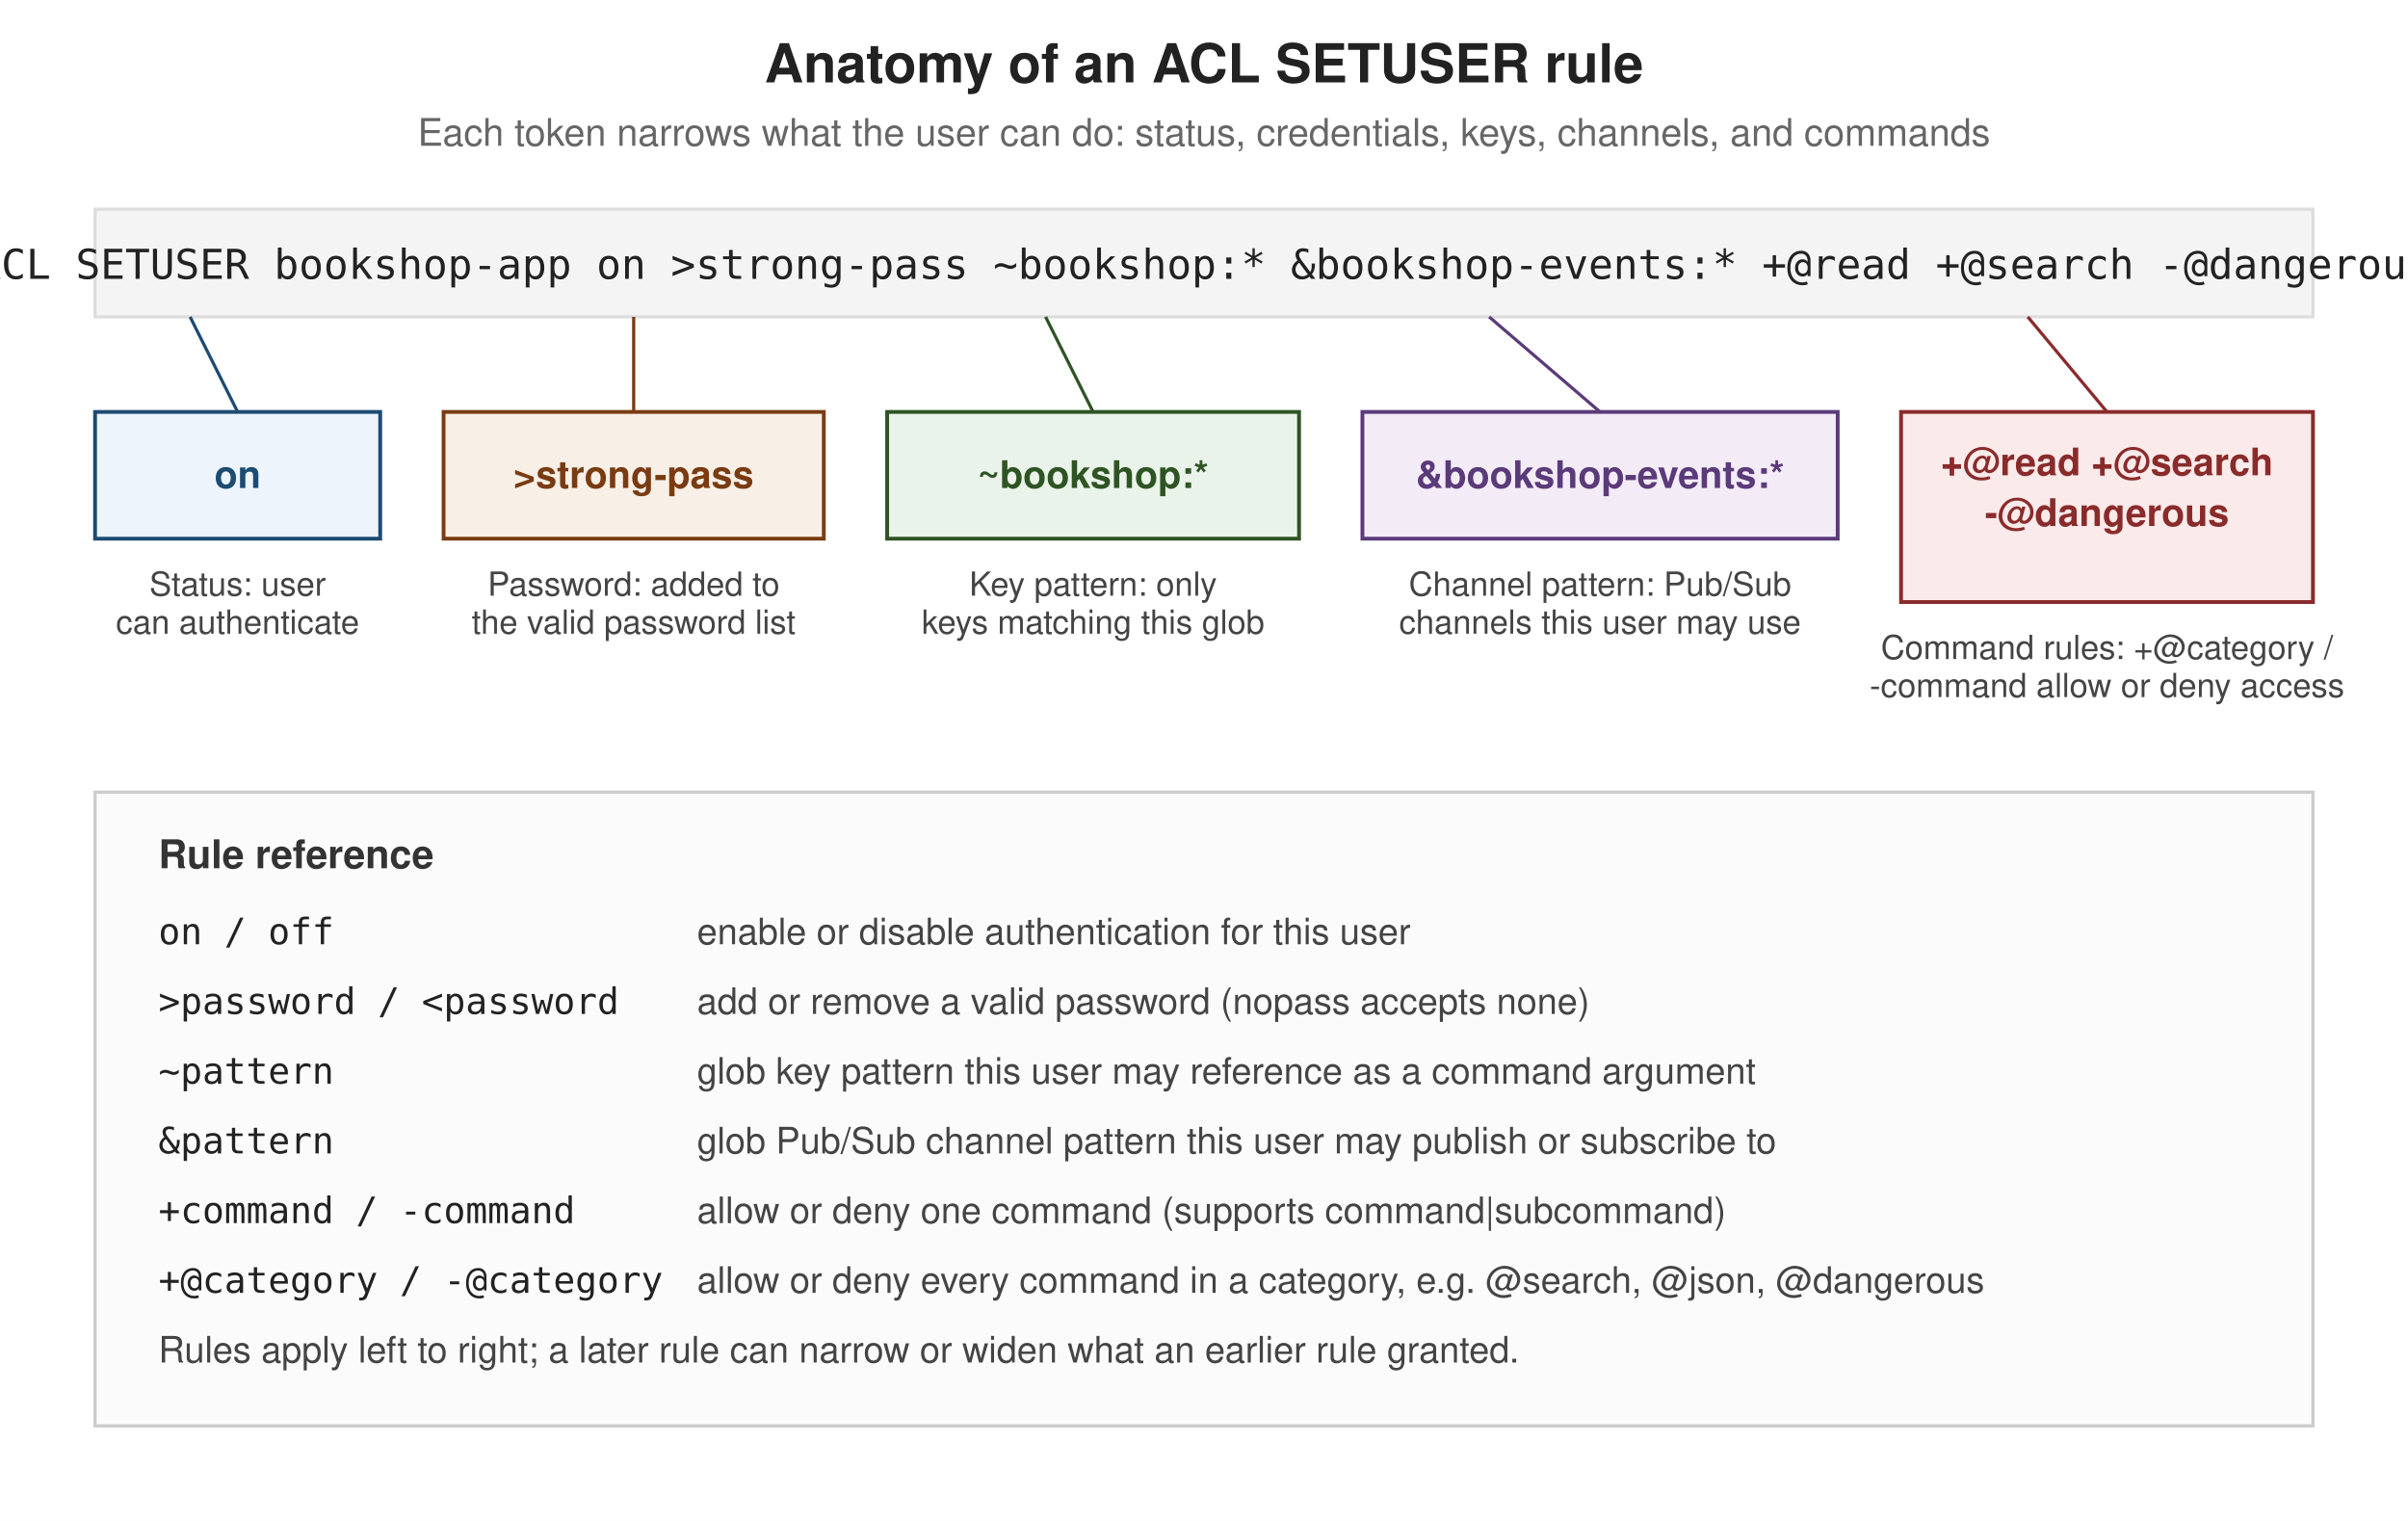
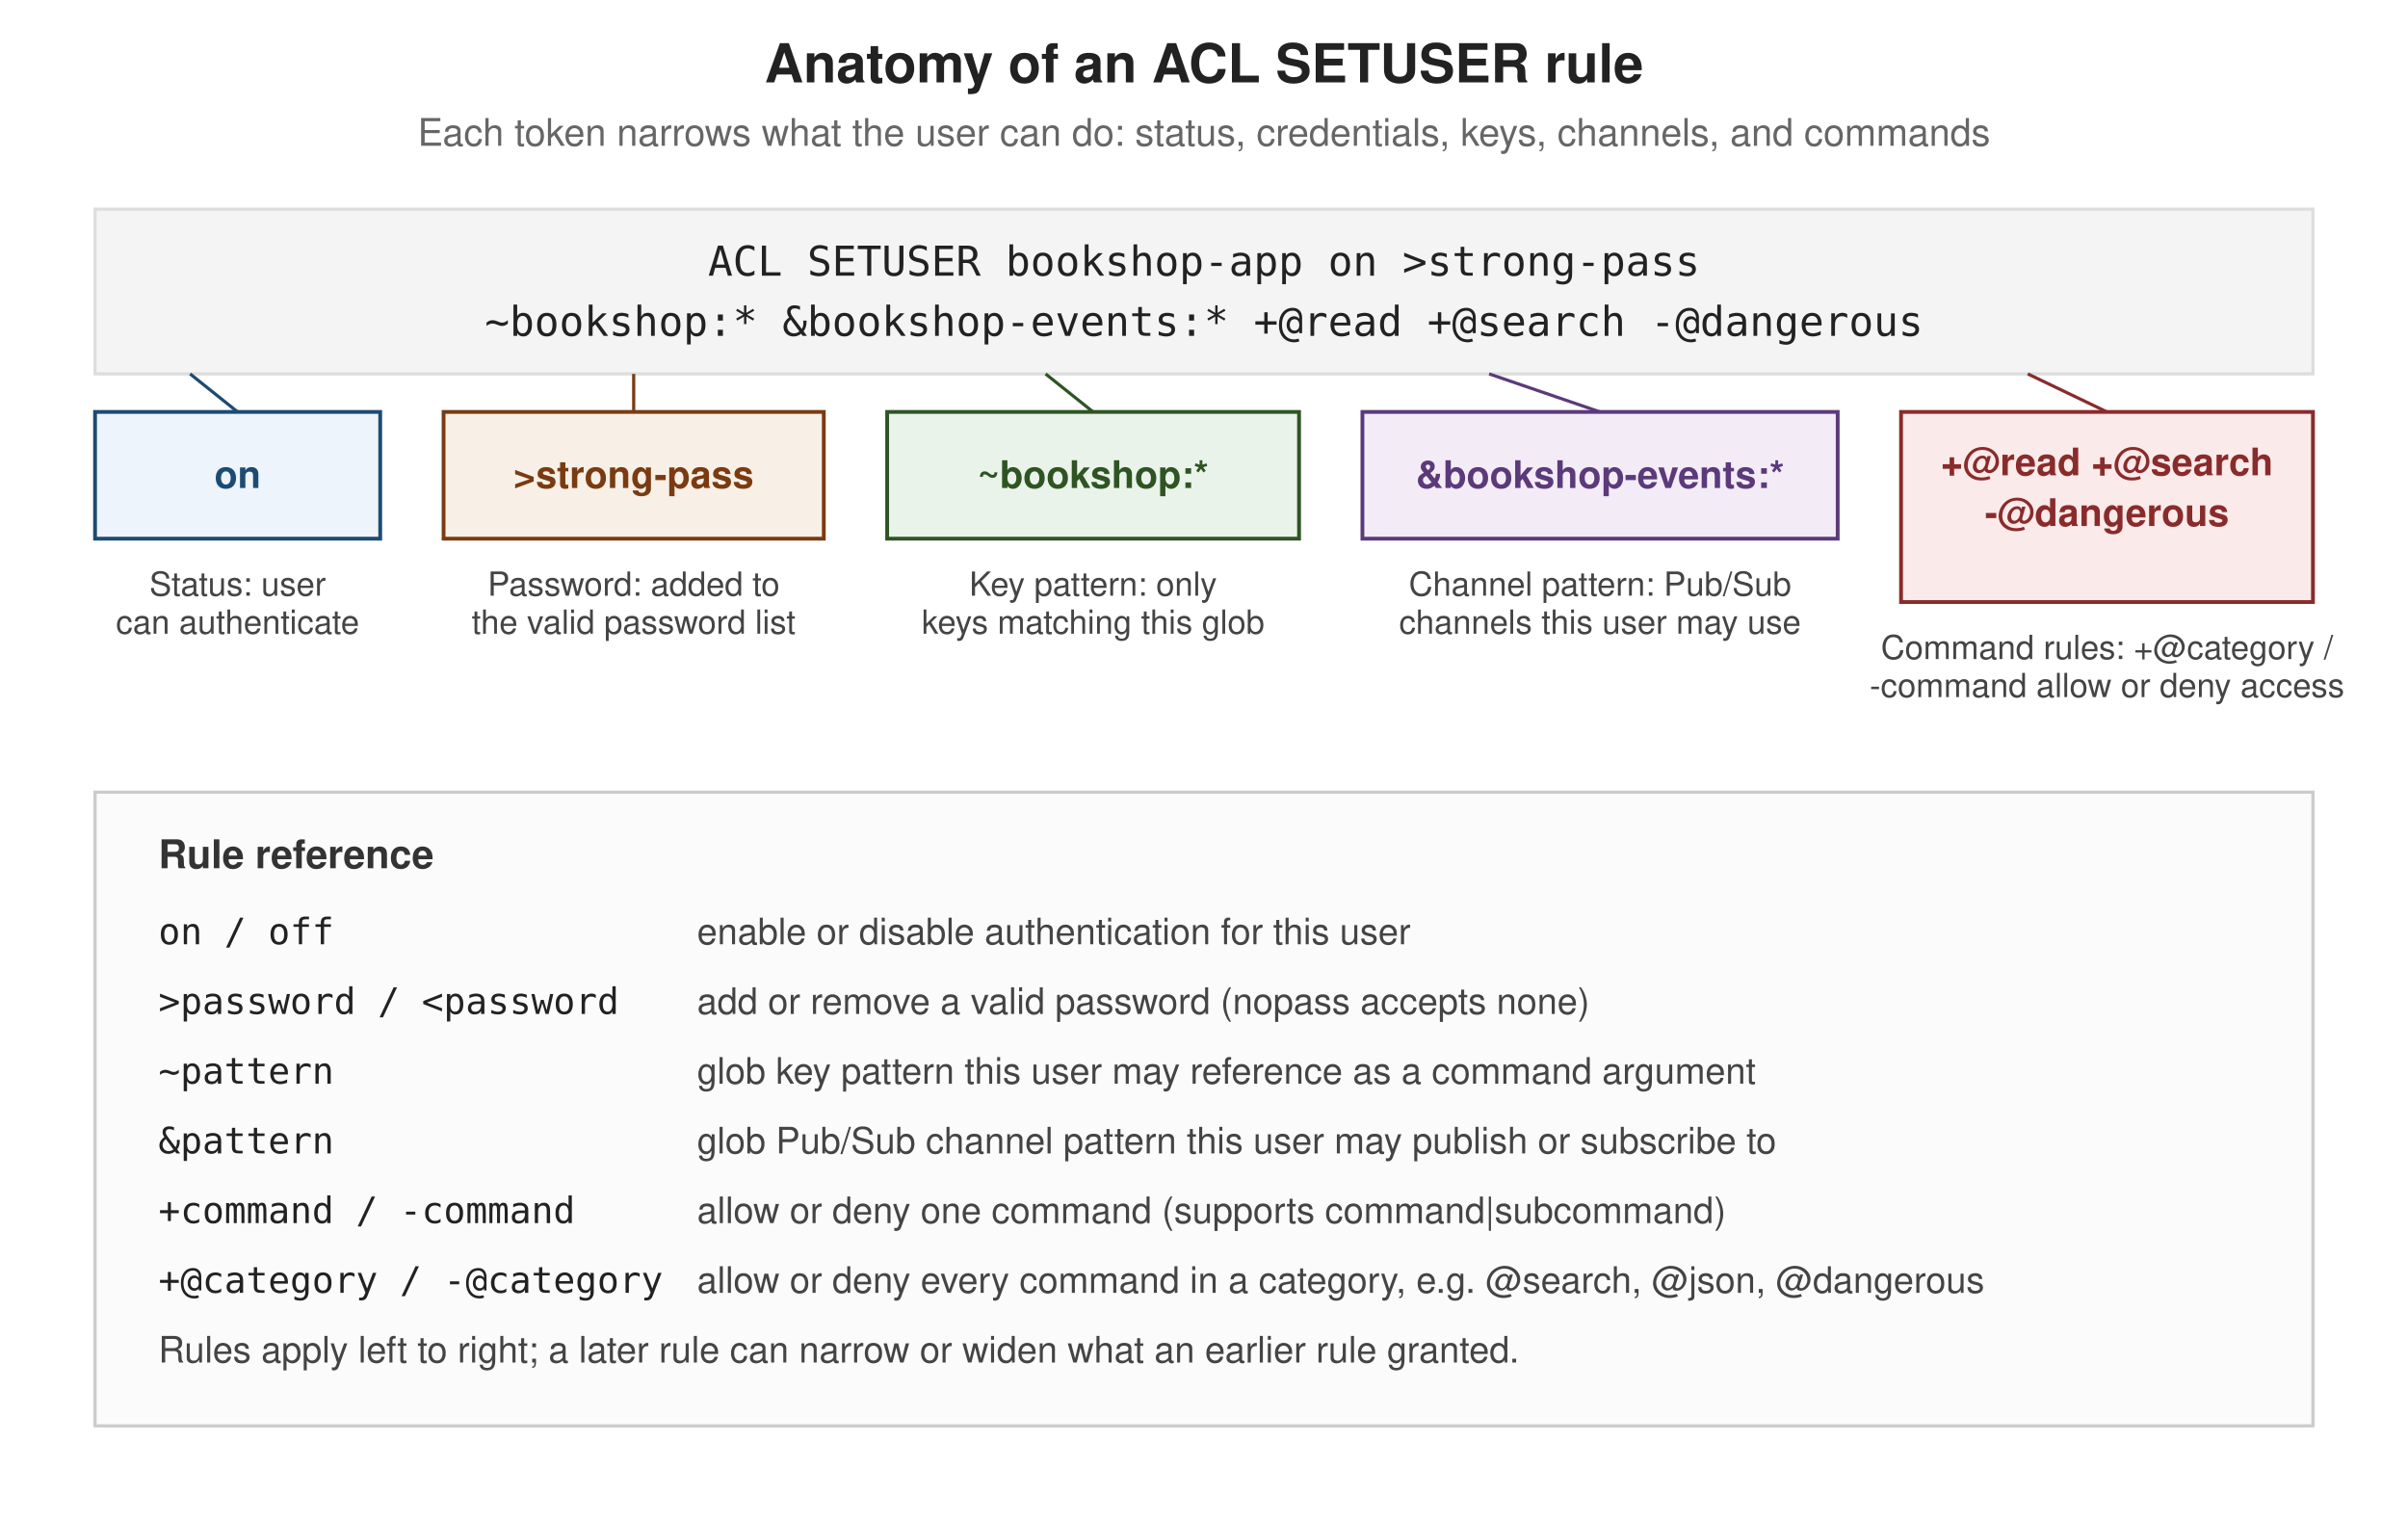
<svg xmlns="http://www.w3.org/2000/svg" viewBox="0 0 760 480" font-family="Helvetica, Arial, sans-serif">
  <rect x="0" y="0" width="760" height="480" fill="#ffffff" />
  <text x="380" y="26" font-size="17" font-weight="bold" fill="#222222" text-anchor="middle">Anatomy of an ACL SETUSER rule</text>
  <text x="380" y="46" font-size="12" fill="#666666" text-anchor="middle">Each token narrows what the user can do: status, credentials, keys, channels, and commands</text>
-   <rect x="30" y="66" width="700" height="34" fill="#f4f4f4" stroke="#dddddd" stroke-width="1" />
-   <text x="380" y="88" font-size="13" fill="#222222" text-anchor="middle" font-family="Menlo, Consolas, monospace">ACL SETUSER bookshop-app on &gt;strong-pass ~bookshop:* &amp;bookshop-events:* +@read +@search -@dangerous</text>
+   <rect x="30" y="66" width="700" height="52" fill="#f4f4f4" stroke="#dddddd" stroke-width="1" />
+   <text x="380" y="87" font-size="13" fill="#222222" text-anchor="middle" font-family="Menlo, Consolas, monospace">ACL SETUSER bookshop-app on &gt;strong-pass</text>
+   <text x="380" y="106" font-size="13" fill="#222222" text-anchor="middle" font-family="Menlo, Consolas, monospace">~bookshop:* &amp;bookshop-events:* +@read +@search -@dangerous</text>
  <rect x="30" y="130" width="90" height="40" fill="#eef4fb" stroke="#1c4b73" stroke-width="1.2" />
  <text x="75" y="154" font-size="12" font-weight="bold" fill="#1c4b73" text-anchor="middle">on</text>
-   <line x1="60" y1="100" x2="75" y2="130" stroke="#1c4b73" stroke-width="1" />
+   <line x1="60" y1="118" x2="75" y2="130" stroke="#1c4b73" stroke-width="1" />
  <text x="75" y="188" font-size="10.5" fill="#444444" text-anchor="middle">Status: user</text>
  <text x="75" y="200" font-size="10.5" fill="#444444" text-anchor="middle">can authenticate</text>
  <rect x="140" y="130" width="120" height="40" fill="#f8f0e6" stroke="#7a3b12" stroke-width="1.2" />
  <text x="200" y="154" font-size="12" font-weight="bold" fill="#7a3b12" text-anchor="middle">&gt;strong-pass</text>
-   <line x1="200" y1="100" x2="200" y2="130" stroke="#7a3b12" stroke-width="1" />
+   <line x1="200" y1="118" x2="200" y2="130" stroke="#7a3b12" stroke-width="1" />
  <text x="200" y="188" font-size="10.5" fill="#444444" text-anchor="middle">Password: added to</text>
  <text x="200" y="200" font-size="10.5" fill="#444444" text-anchor="middle">the valid password list</text>
  <rect x="280" y="130" width="130" height="40" fill="#eaf3ea" stroke="#2f5424" stroke-width="1.2" />
  <text x="345" y="154" font-size="12" font-weight="bold" fill="#2f5424" text-anchor="middle">~bookshop:*</text>
-   <line x1="330" y1="100" x2="345" y2="130" stroke="#2f5424" stroke-width="1" />
+   <line x1="330" y1="118" x2="345" y2="130" stroke="#2f5424" stroke-width="1" />
  <text x="345" y="188" font-size="10.5" fill="#444444" text-anchor="middle">Key pattern: only</text>
  <text x="345" y="200" font-size="10.5" fill="#444444" text-anchor="middle">keys matching this glob</text>
  <rect x="430" y="130" width="150" height="40" fill="#f3ecf7" stroke="#5b3a7a" stroke-width="1.2" />
  <text x="505" y="154" font-size="12" font-weight="bold" fill="#5b3a7a" text-anchor="middle">&amp;bookshop-events:*</text>
-   <line x1="470" y1="100" x2="505" y2="130" stroke="#5b3a7a" stroke-width="1" />
+   <line x1="470" y1="118" x2="505" y2="130" stroke="#5b3a7a" stroke-width="1" />
  <text x="505" y="188" font-size="10.5" fill="#444444" text-anchor="middle">Channel pattern: Pub/Sub</text>
  <text x="505" y="200" font-size="10.5" fill="#444444" text-anchor="middle">channels this user may use</text>
  <rect x="600" y="130" width="130" height="60" fill="#fbeaea" stroke="#8a2b2b" stroke-width="1.2" />
  <text x="665" y="150" font-size="12" font-weight="bold" fill="#8a2b2b" text-anchor="middle">+@read +@search</text>
  <text x="665" y="166" font-size="12" font-weight="bold" fill="#8a2b2b" text-anchor="middle">-@dangerous</text>
-   <line x1="640" y1="100" x2="665" y2="130" stroke="#8a2b2b" stroke-width="1" />
+   <line x1="640" y1="118" x2="665" y2="130" stroke="#8a2b2b" stroke-width="1" />
  <text x="665" y="208" font-size="10.5" fill="#444444" text-anchor="middle">Command rules: +@category /</text>
  <text x="665" y="220" font-size="10.5" fill="#444444" text-anchor="middle">-command allow or deny access</text>
  <rect x="30" y="250" width="700" height="200" fill="#fbfbfb" stroke="#cccccc" stroke-width="1" />
  <text x="50" y="274" font-size="12.5" font-weight="bold" fill="#333333">Rule reference</text>
  <text x="50" y="298" font-size="11.5" fill="#222222" font-family="Menlo, Consolas, monospace">on / off</text>
  <text x="220" y="298" font-size="11.5" fill="#444444">enable or disable authentication for this user</text>
  <text x="50" y="320" font-size="11.5" fill="#222222" font-family="Menlo, Consolas, monospace">&gt;password / &lt;password</text>
  <text x="220" y="320" font-size="11.5" fill="#444444">add or remove a valid password (nopass accepts none)</text>
  <text x="50" y="342" font-size="11.5" fill="#222222" font-family="Menlo, Consolas, monospace">~pattern</text>
  <text x="220" y="342" font-size="11.5" fill="#444444">glob key pattern this user may reference as a command argument</text>
  <text x="50" y="364" font-size="11.5" fill="#222222" font-family="Menlo, Consolas, monospace">&amp;pattern</text>
  <text x="220" y="364" font-size="11.5" fill="#444444">glob Pub/Sub channel pattern this user may publish or subscribe to</text>
  <text x="50" y="386" font-size="11.5" fill="#222222" font-family="Menlo, Consolas, monospace">+command / -command</text>
  <text x="220" y="386" font-size="11.5" fill="#444444">allow or deny one command (supports command|subcommand)</text>
  <text x="50" y="408" font-size="11.5" fill="#222222" font-family="Menlo, Consolas, monospace">+@category / -@category</text>
  <text x="220" y="408" font-size="11.5" fill="#444444">allow or deny every command in a category, e.g. @search, @json, @dangerous</text>
  <text x="50" y="430" font-size="11.5" fill="#444444">Rules apply left to right; a later rule can narrow or widen what an earlier rule granted.</text>
</svg>
